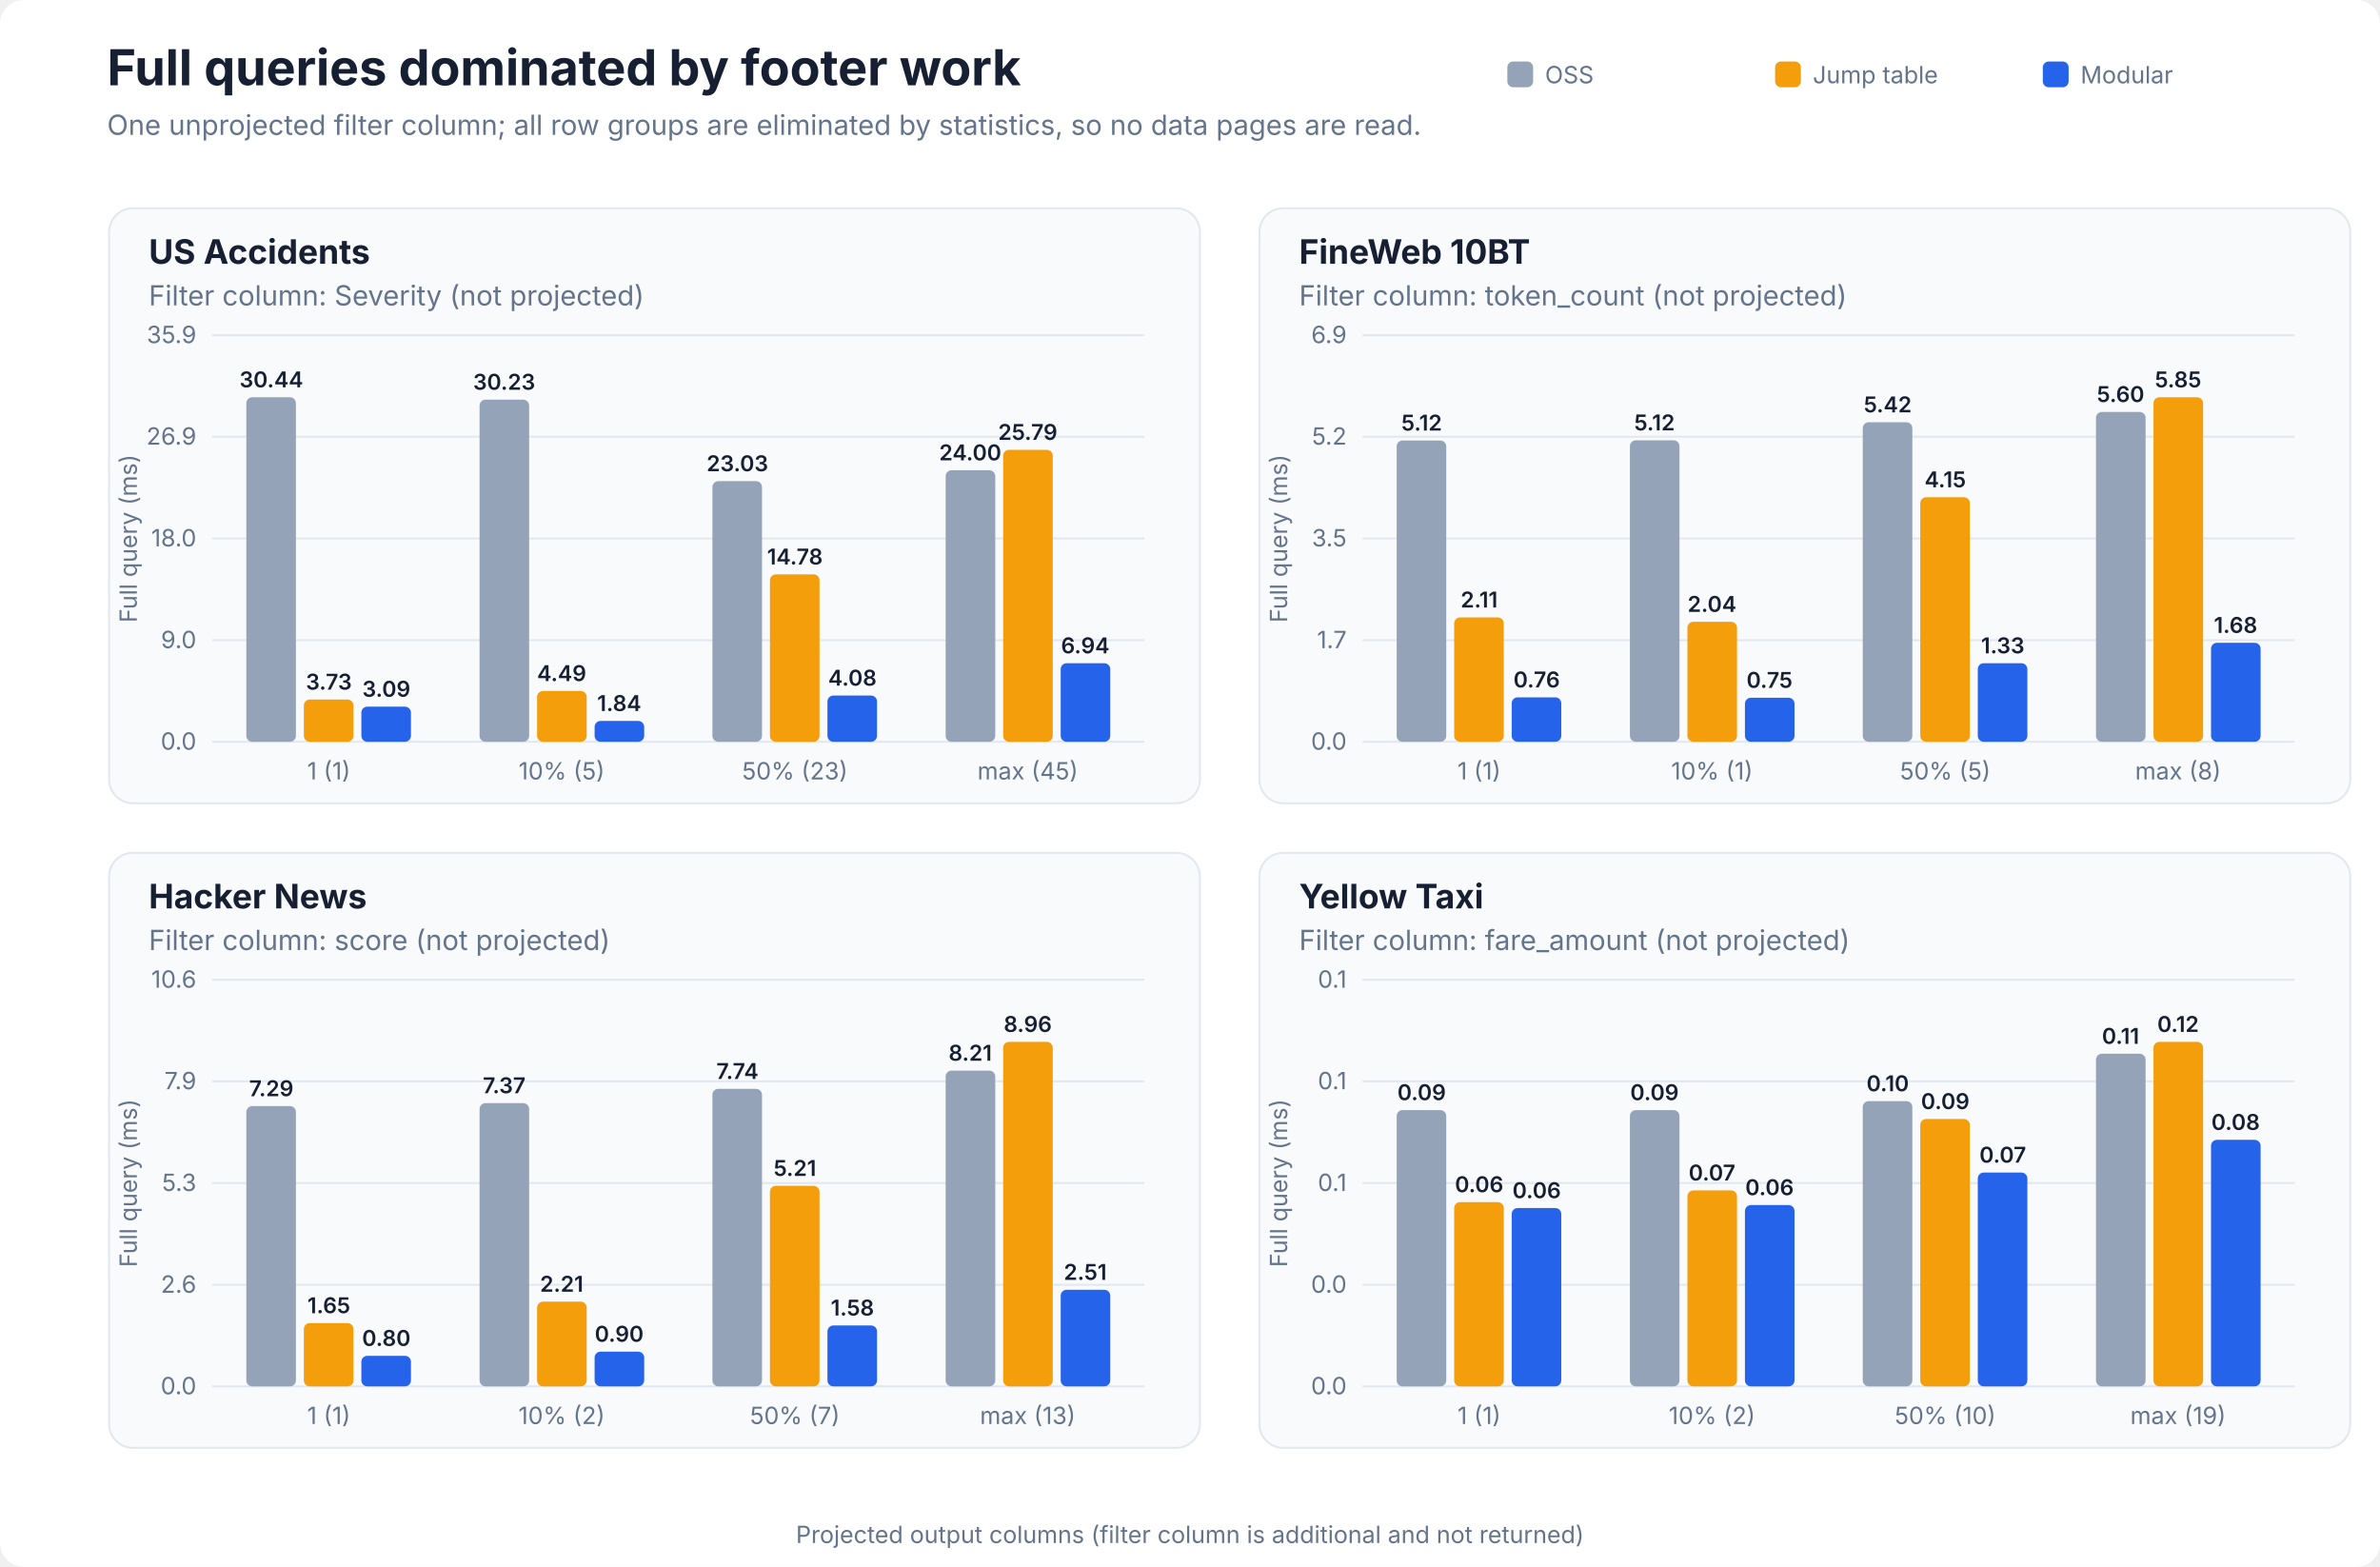
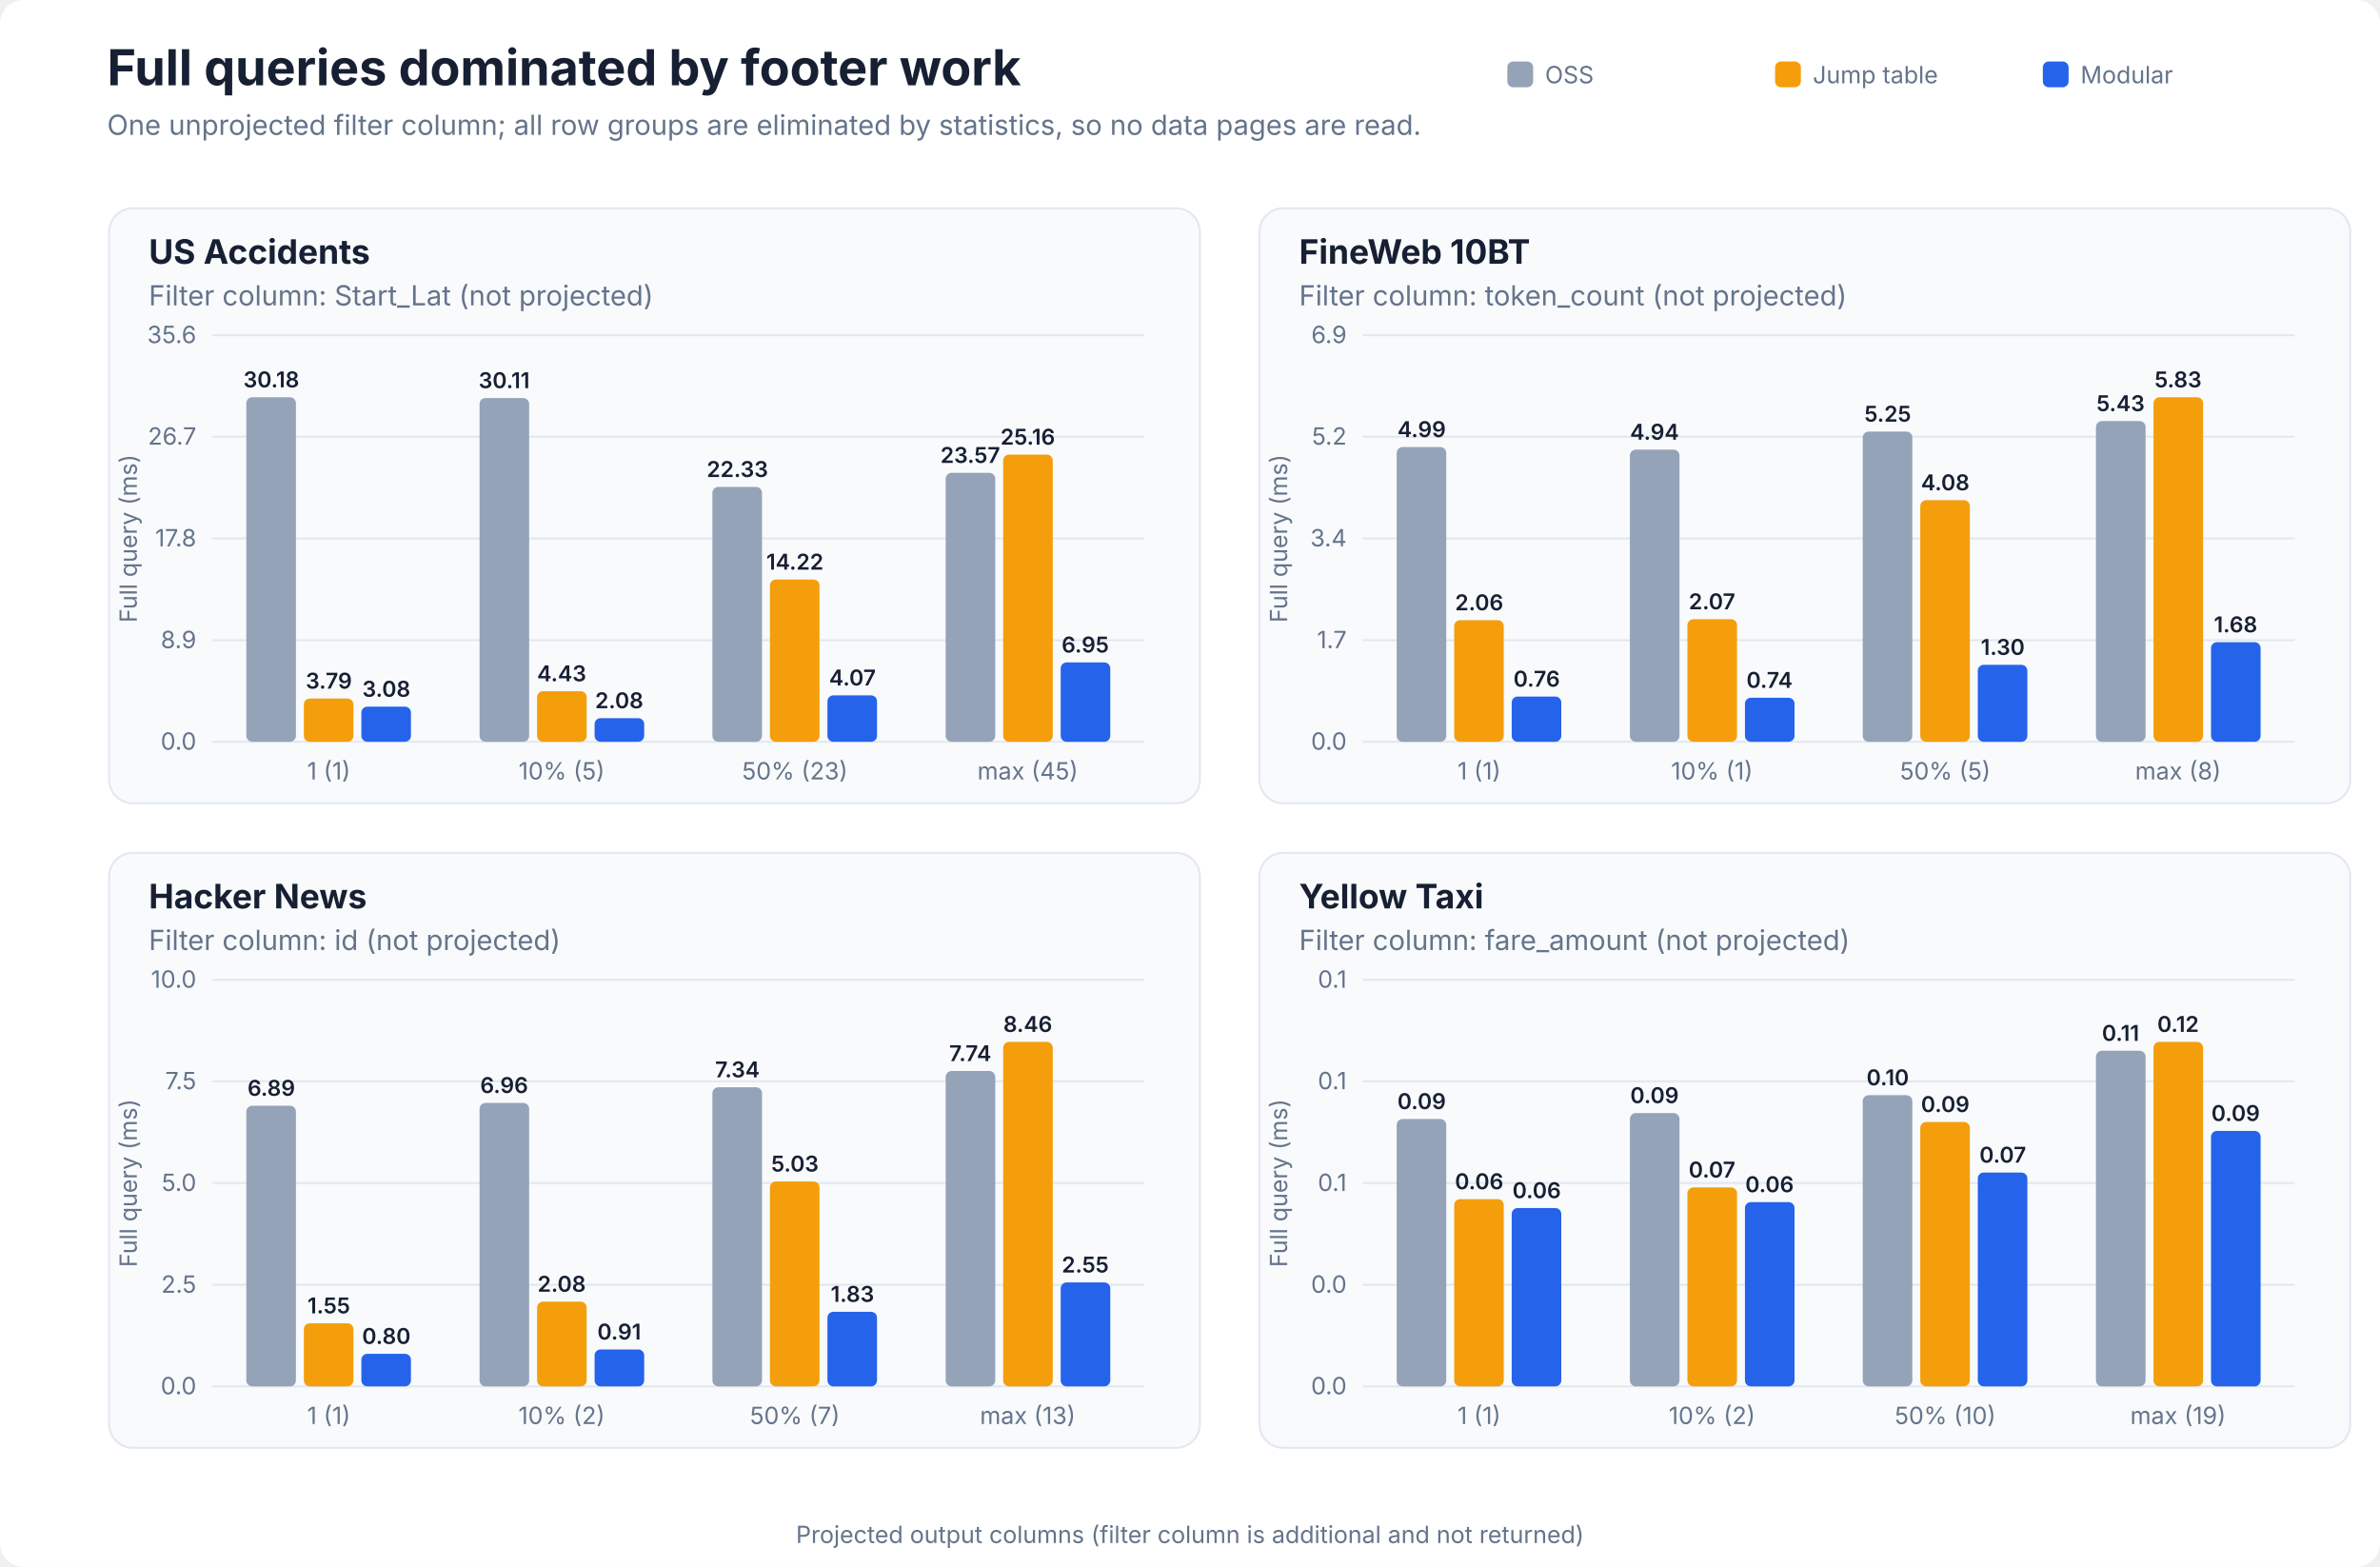
<svg xmlns="http://www.w3.org/2000/svg" width="1200" height="790" viewBox="0 0 1200 790">
  <style>
text { font-family: Inter, ui-sans-serif, system-ui, sans-serif; fill: #172033; }
.title { font-size: 25px; font-weight: 700; }
.subtitle { font-size: 14px; fill: #64748b; }
.panel-title { font-size: 17px; font-weight: 650; }
.axis { font-size: 12px; fill: #64748b; }
.value { font-size: 11px; font-weight: 600; }
.grid { stroke: #e2e8f0; stroke-width: 1; }
</style>
  <rect width="1200" height="790" fill="#ffffff" rx="12" />
  <text class="title" x="54" y="43">Full queries dominated by footer work</text>
  <text class="subtitle" x="54" y="68">One unprojected filter column; all row groups are eliminated by statistics, so no data pages are read.</text>
  <rect x="760" y="31" width="13" height="13" rx="3" fill="#94a3b8" />
  <text class="axis" x="779" y="42">OSS</text>
  <rect x="895" y="31" width="13" height="13" rx="3" fill="#f59e0b" />
  <text class="axis" x="914" y="42">Jump table</text>
  <rect x="1030" y="31" width="13" height="13" rx="3" fill="#2563eb" />
  <text class="axis" x="1049" y="42">Modular</text>
  <rect x="55" y="105" width="550" height="300" rx="12" fill="#f8fafc" stroke="#e2e8f0" />
  <text class="panel-title" x="75" y="133">US Accidents</text>
-   <text class="subtitle" x="75" y="154">Filter column: Severity (not projected)</text>
+   <text class="subtitle" x="75" y="154">Filter column: Start_Lat (not projected)</text>
  <line class="grid" x1="107" y1="374.0" x2="577" y2="374.0" />
  <text class="axis" x="99" y="378.0" text-anchor="end">0.0</text>
  <line class="grid" x1="107" y1="322.8" x2="577" y2="322.8" />
-   <text class="axis" x="99" y="326.8" text-anchor="end">9.0</text>
+   <text class="axis" x="99" y="326.8" text-anchor="end">8.9</text>
  <line class="grid" x1="107" y1="271.5" x2="577" y2="271.5" />
-   <text class="axis" x="99" y="275.5" text-anchor="end">18.0</text>
+   <text class="axis" x="99" y="275.5" text-anchor="end">17.8</text>
  <line class="grid" x1="107" y1="220.2" x2="577" y2="220.2" />
-   <text class="axis" x="99" y="224.2" text-anchor="end">26.9</text>
+   <text class="axis" x="99" y="224.2" text-anchor="end">26.7</text>
  <line class="grid" x1="107" y1="169.0" x2="577" y2="169.0" />
-   <text class="axis" x="99" y="173.0" text-anchor="end">35.9</text>
+   <text class="axis" x="99" y="173.0" text-anchor="end">35.6</text>
  <text class="axis" x="165.8" y="393" text-anchor="middle">1 (1)</text>
  <rect x="124.2" y="200.3" width="25" height="173.7" rx="3" fill="#94a3b8" />
-   <text class="value" x="136.8" y="195.3" text-anchor="middle">30.44</text>
-   <rect x="153.2" y="352.7" width="25" height="21.3" rx="3" fill="#f59e0b" />
-   <text class="value" x="165.8" y="347.7" text-anchor="middle">3.73</text>
+   <text class="value" x="136.8" y="195.3" text-anchor="middle">30.18</text>
+   <rect x="153.2" y="352.2" width="25" height="21.8" rx="3" fill="#f59e0b" />
+   <text class="value" x="165.8" y="347.2" text-anchor="middle">3.79</text>
  <rect x="182.2" y="356.3" width="25" height="17.7" rx="3" fill="#2563eb" />
-   <text class="value" x="194.8" y="351.3" text-anchor="middle">3.09</text>
+   <text class="value" x="194.8" y="351.3" text-anchor="middle">3.08</text>
  <text class="axis" x="283.2" y="393" text-anchor="middle">10% (5)</text>
-   <rect x="241.8" y="201.5" width="25" height="172.5" rx="3" fill="#94a3b8" />
-   <text class="value" x="254.2" y="196.5" text-anchor="middle">30.23</text>
-   <rect x="270.8" y="348.4" width="25" height="25.6" rx="3" fill="#f59e0b" />
-   <text class="value" x="283.2" y="343.4" text-anchor="middle">4.49</text>
-   <rect x="299.8" y="363.5" width="25" height="10.5" rx="3" fill="#2563eb" />
-   <text class="value" x="312.2" y="358.5" text-anchor="middle">1.84</text>
+   <rect x="241.8" y="200.7" width="25" height="173.3" rx="3" fill="#94a3b8" />
+   <text class="value" x="254.2" y="195.7" text-anchor="middle">30.11</text>
+   <rect x="270.8" y="348.5" width="25" height="25.5" rx="3" fill="#f59e0b" />
+   <text class="value" x="283.2" y="343.5" text-anchor="middle">4.43</text>
+   <rect x="299.8" y="362.1" width="25" height="11.9" rx="3" fill="#2563eb" />
+   <text class="value" x="312.2" y="357.1" text-anchor="middle">2.08</text>
  <text class="axis" x="400.8" y="393" text-anchor="middle">50% (23)</text>
-   <rect x="359.2" y="242.6" width="25" height="131.4" rx="3" fill="#94a3b8" />
-   <text class="value" x="371.8" y="237.6" text-anchor="middle">23.03</text>
-   <rect x="388.2" y="289.6" width="25" height="84.4" rx="3" fill="#f59e0b" />
-   <text class="value" x="400.8" y="284.6" text-anchor="middle">14.78</text>
-   <rect x="417.2" y="350.7" width="25" height="23.3" rx="3" fill="#2563eb" />
-   <text class="value" x="429.8" y="345.7" text-anchor="middle">4.08</text>
+   <rect x="359.2" y="245.5" width="25" height="128.5" rx="3" fill="#94a3b8" />
+   <text class="value" x="371.8" y="240.5" text-anchor="middle">22.33</text>
+   <rect x="388.2" y="292.2" width="25" height="81.8" rx="3" fill="#f59e0b" />
+   <text class="value" x="400.8" y="287.2" text-anchor="middle">14.22</text>
+   <rect x="417.2" y="350.6" width="25" height="23.4" rx="3" fill="#2563eb" />
+   <text class="value" x="429.8" y="345.6" text-anchor="middle">4.07</text>
  <text class="axis" x="518.2" y="393" text-anchor="middle">max (45)</text>
-   <rect x="476.8" y="237.1" width="25" height="136.9" rx="3" fill="#94a3b8" />
-   <text class="value" x="489.2" y="232.1" text-anchor="middle">24.00</text>
-   <rect x="505.8" y="226.8" width="25" height="147.2" rx="3" fill="#f59e0b" />
-   <text class="value" x="518.2" y="221.8" text-anchor="middle">25.79</text>
-   <rect x="534.8" y="334.4" width="25" height="39.6" rx="3" fill="#2563eb" />
-   <text class="value" x="547.2" y="329.4" text-anchor="middle">6.94</text>
+   <rect x="476.8" y="238.4" width="25" height="135.6" rx="3" fill="#94a3b8" />
+   <text class="value" x="489.2" y="233.4" text-anchor="middle">23.57</text>
+   <rect x="505.8" y="229.2" width="25" height="144.8" rx="3" fill="#f59e0b" />
+   <text class="value" x="518.2" y="224.2" text-anchor="middle">25.16</text>
+   <rect x="534.8" y="334.0" width="25" height="40.0" rx="3" fill="#2563eb" />
+   <text class="value" x="547.2" y="329.0" text-anchor="middle">6.95</text>
  <text class="axis" transform="translate(69,271.5) rotate(-90)" text-anchor="middle">Full query (ms)</text>
  <rect x="635" y="105" width="550" height="300" rx="12" fill="#f8fafc" stroke="#e2e8f0" />
  <text class="panel-title" x="655" y="133">FineWeb 10BT</text>
  <text class="subtitle" x="655" y="154">Filter column: token_count (not projected)</text>
  <line class="grid" x1="687" y1="374.0" x2="1157" y2="374.0" />
  <text class="axis" x="679" y="378.0" text-anchor="end">0.0</text>
  <line class="grid" x1="687" y1="322.8" x2="1157" y2="322.8" />
  <text class="axis" x="679" y="326.8" text-anchor="end">1.7</text>
  <line class="grid" x1="687" y1="271.5" x2="1157" y2="271.5" />
-   <text class="axis" x="679" y="275.5" text-anchor="end">3.5</text>
+   <text class="axis" x="679" y="275.5" text-anchor="end">3.4</text>
  <line class="grid" x1="687" y1="220.2" x2="1157" y2="220.2" />
  <text class="axis" x="679" y="224.2" text-anchor="end">5.2</text>
  <line class="grid" x1="687" y1="169.0" x2="1157" y2="169.0" />
  <text class="axis" x="679" y="173.0" text-anchor="end">6.9</text>
  <text class="axis" x="745.8" y="393" text-anchor="middle">1 (1)</text>
-   <rect x="704.2" y="222.1" width="25" height="151.9" rx="3" fill="#94a3b8" />
-   <text class="value" x="716.8" y="217.1" text-anchor="middle">5.12</text>
-   <rect x="733.2" y="311.3" width="25" height="62.7" rx="3" fill="#f59e0b" />
-   <text class="value" x="745.8" y="306.3" text-anchor="middle">2.11</text>
-   <rect x="762.2" y="351.6" width="25" height="22.4" rx="3" fill="#2563eb" />
-   <text class="value" x="774.8" y="346.6" text-anchor="middle">0.76</text>
+   <rect x="704.2" y="225.4" width="25" height="148.6" rx="3" fill="#94a3b8" />
+   <text class="value" x="716.8" y="220.4" text-anchor="middle">4.99</text>
+   <rect x="733.2" y="312.7" width="25" height="61.3" rx="3" fill="#f59e0b" />
+   <text class="value" x="745.8" y="307.7" text-anchor="middle">2.06</text>
+   <rect x="762.2" y="351.2" width="25" height="22.8" rx="3" fill="#2563eb" />
+   <text class="value" x="774.8" y="346.2" text-anchor="middle">0.76</text>
  <text class="axis" x="863.2" y="393" text-anchor="middle">10% (1)</text>
-   <rect x="821.8" y="222.0" width="25" height="152.0" rx="3" fill="#94a3b8" />
-   <text class="value" x="834.2" y="217.0" text-anchor="middle">5.12</text>
-   <rect x="850.8" y="313.5" width="25" height="60.5" rx="3" fill="#f59e0b" />
-   <text class="value" x="863.2" y="308.5" text-anchor="middle">2.04</text>
+   <rect x="821.8" y="226.7" width="25" height="147.3" rx="3" fill="#94a3b8" />
+   <text class="value" x="834.2" y="221.7" text-anchor="middle">4.94</text>
+   <rect x="850.8" y="312.2" width="25" height="61.8" rx="3" fill="#f59e0b" />
+   <text class="value" x="863.2" y="307.2" text-anchor="middle">2.07</text>
  <rect x="879.8" y="351.8" width="25" height="22.2" rx="3" fill="#2563eb" />
-   <text class="value" x="892.2" y="346.8" text-anchor="middle">0.75</text>
+   <text class="value" x="892.2" y="346.8" text-anchor="middle">0.74</text>
  <text class="axis" x="980.8" y="393" text-anchor="middle">50% (5)</text>
-   <rect x="939.2" y="212.9" width="25" height="161.1" rx="3" fill="#94a3b8" />
-   <text class="value" x="951.8" y="207.9" text-anchor="middle">5.42</text>
-   <rect x="968.2" y="250.7" width="25" height="123.3" rx="3" fill="#f59e0b" />
-   <text class="value" x="980.8" y="245.7" text-anchor="middle">4.15</text>
-   <rect x="997.2" y="334.4" width="25" height="39.6" rx="3" fill="#2563eb" />
-   <text class="value" x="1009.8" y="329.4" text-anchor="middle">1.33</text>
+   <rect x="939.2" y="217.6" width="25" height="156.4" rx="3" fill="#94a3b8" />
+   <text class="value" x="951.8" y="212.6" text-anchor="middle">5.25</text>
+   <rect x="968.2" y="252.2" width="25" height="121.8" rx="3" fill="#f59e0b" />
+   <text class="value" x="980.8" y="247.2" text-anchor="middle">4.08</text>
+   <rect x="997.2" y="335.2" width="25" height="38.8" rx="3" fill="#2563eb" />
+   <text class="value" x="1009.8" y="330.2" text-anchor="middle">1.30</text>
  <text class="axis" x="1098.2" y="393" text-anchor="middle">max (8)</text>
-   <rect x="1056.8" y="207.7" width="25" height="166.3" rx="3" fill="#94a3b8" />
-   <text class="value" x="1069.2" y="202.7" text-anchor="middle">5.60</text>
+   <rect x="1056.8" y="212.3" width="25" height="161.7" rx="3" fill="#94a3b8" />
+   <text class="value" x="1069.2" y="207.3" text-anchor="middle">5.43</text>
  <rect x="1085.8" y="200.3" width="25" height="173.7" rx="3" fill="#f59e0b" />
-   <text class="value" x="1098.2" y="195.3" text-anchor="middle">5.85</text>
-   <rect x="1114.8" y="324.1" width="25" height="49.9" rx="3" fill="#2563eb" />
-   <text class="value" x="1127.2" y="319.1" text-anchor="middle">1.68</text>
+   <text class="value" x="1098.2" y="195.3" text-anchor="middle">5.83</text>
+   <rect x="1114.8" y="323.8" width="25" height="50.2" rx="3" fill="#2563eb" />
+   <text class="value" x="1127.2" y="318.8" text-anchor="middle">1.68</text>
  <text class="axis" transform="translate(649,271.5) rotate(-90)" text-anchor="middle">Full query (ms)</text>
  <rect x="55" y="430" width="550" height="300" rx="12" fill="#f8fafc" stroke="#e2e8f0" />
  <text class="panel-title" x="75" y="458">Hacker News</text>
-   <text class="subtitle" x="75" y="479">Filter column: score (not projected)</text>
+   <text class="subtitle" x="75" y="479">Filter column: id (not projected)</text>
  <line class="grid" x1="107" y1="699.0" x2="577" y2="699.0" />
  <text class="axis" x="99" y="703.0" text-anchor="end">0.0</text>
  <line class="grid" x1="107" y1="647.8" x2="577" y2="647.8" />
-   <text class="axis" x="99" y="651.8" text-anchor="end">2.6</text>
+   <text class="axis" x="99" y="651.8" text-anchor="end">2.5</text>
  <line class="grid" x1="107" y1="596.5" x2="577" y2="596.5" />
-   <text class="axis" x="99" y="600.5" text-anchor="end">5.3</text>
+   <text class="axis" x="99" y="600.5" text-anchor="end">5.0</text>
  <line class="grid" x1="107" y1="545.2" x2="577" y2="545.2" />
-   <text class="axis" x="99" y="549.2" text-anchor="end">7.9</text>
+   <text class="axis" x="99" y="549.2" text-anchor="end">7.5</text>
  <line class="grid" x1="107" y1="494.0" x2="577" y2="494.0" />
-   <text class="axis" x="99" y="498.0" text-anchor="end">10.6</text>
+   <text class="axis" x="99" y="498.0" text-anchor="end">10.0</text>
  <text class="axis" x="165.8" y="718" text-anchor="middle">1 (1)</text>
-   <rect x="124.2" y="557.7" width="25" height="141.3" rx="3" fill="#94a3b8" />
-   <text class="value" x="136.8" y="552.7" text-anchor="middle">7.29</text>
-   <rect x="153.2" y="667.1" width="25" height="31.9" rx="3" fill="#f59e0b" />
-   <text class="value" x="165.8" y="662.1" text-anchor="middle">1.65</text>
-   <rect x="182.2" y="683.6" width="25" height="15.4" rx="3" fill="#2563eb" />
-   <text class="value" x="194.8" y="678.6" text-anchor="middle">0.80</text>
+   <rect x="124.2" y="557.5" width="25" height="141.5" rx="3" fill="#94a3b8" />
+   <text class="value" x="136.8" y="552.5" text-anchor="middle">6.89</text>
+   <rect x="153.2" y="667.2" width="25" height="31.8" rx="3" fill="#f59e0b" />
+   <text class="value" x="165.8" y="662.2" text-anchor="middle">1.55</text>
+   <rect x="182.2" y="682.6" width="25" height="16.4" rx="3" fill="#2563eb" />
+   <text class="value" x="194.8" y="677.6" text-anchor="middle">0.80</text>
  <text class="axis" x="283.2" y="718" text-anchor="middle">10% (2)</text>
-   <rect x="241.8" y="556.2" width="25" height="142.8" rx="3" fill="#94a3b8" />
-   <text class="value" x="254.2" y="551.2" text-anchor="middle">7.37</text>
+   <rect x="241.8" y="556.1" width="25" height="142.9" rx="3" fill="#94a3b8" />
+   <text class="value" x="254.2" y="551.1" text-anchor="middle">6.96</text>
  <rect x="270.8" y="656.3" width="25" height="42.7" rx="3" fill="#f59e0b" />
-   <text class="value" x="283.2" y="651.3" text-anchor="middle">2.21</text>
-   <rect x="299.8" y="681.5" width="25" height="17.5" rx="3" fill="#2563eb" />
-   <text class="value" x="312.2" y="676.5" text-anchor="middle">0.90</text>
+   <text class="value" x="283.2" y="651.3" text-anchor="middle">2.08</text>
+   <rect x="299.8" y="680.4" width="25" height="18.6" rx="3" fill="#2563eb" />
+   <text class="value" x="312.2" y="675.4" text-anchor="middle">0.91</text>
  <text class="axis" x="400.8" y="718" text-anchor="middle">50% (7)</text>
-   <rect x="359.2" y="549.0" width="25" height="150.0" rx="3" fill="#94a3b8" />
-   <text class="value" x="371.8" y="544.0" text-anchor="middle">7.74</text>
-   <rect x="388.2" y="597.9" width="25" height="101.1" rx="3" fill="#f59e0b" />
-   <text class="value" x="400.8" y="592.9" text-anchor="middle">5.21</text>
-   <rect x="417.2" y="668.3" width="25" height="30.7" rx="3" fill="#2563eb" />
-   <text class="value" x="429.8" y="663.3" text-anchor="middle">1.58</text>
+   <rect x="359.2" y="548.2" width="25" height="150.8" rx="3" fill="#94a3b8" />
+   <text class="value" x="371.8" y="543.2" text-anchor="middle">7.34</text>
+   <rect x="388.2" y="595.7" width="25" height="103.3" rx="3" fill="#f59e0b" />
+   <text class="value" x="400.8" y="590.7" text-anchor="middle">5.03</text>
+   <rect x="417.2" y="661.4" width="25" height="37.6" rx="3" fill="#2563eb" />
+   <text class="value" x="429.8" y="656.4" text-anchor="middle">1.83</text>
  <text class="axis" x="518.2" y="718" text-anchor="middle">max (13)</text>
-   <rect x="476.8" y="539.8" width="25" height="159.2" rx="3" fill="#94a3b8" />
-   <text class="value" x="489.2" y="534.8" text-anchor="middle">8.21</text>
+   <rect x="476.8" y="540.0" width="25" height="159.0" rx="3" fill="#94a3b8" />
+   <text class="value" x="489.2" y="535.0" text-anchor="middle">7.74</text>
  <rect x="505.8" y="525.3" width="25" height="173.7" rx="3" fill="#f59e0b" />
-   <text class="value" x="518.2" y="520.3" text-anchor="middle">8.96</text>
-   <rect x="534.8" y="650.3" width="25" height="48.7" rx="3" fill="#2563eb" />
-   <text class="value" x="547.2" y="645.3" text-anchor="middle">2.51</text>
+   <text class="value" x="518.2" y="520.3" text-anchor="middle">8.46</text>
+   <rect x="534.8" y="646.6" width="25" height="52.4" rx="3" fill="#2563eb" />
+   <text class="value" x="547.2" y="641.6" text-anchor="middle">2.55</text>
  <text class="axis" transform="translate(69,596.5) rotate(-90)" text-anchor="middle">Full query (ms)</text>
  <rect x="635" y="430" width="550" height="300" rx="12" fill="#f8fafc" stroke="#e2e8f0" />
  <text class="panel-title" x="655" y="458">Yellow Taxi</text>
  <text class="subtitle" x="655" y="479">Filter column: fare_amount (not projected)</text>
  <line class="grid" x1="687" y1="699.0" x2="1157" y2="699.0" />
  <text class="axis" x="679" y="703.0" text-anchor="end">0.0</text>
  <line class="grid" x1="687" y1="647.8" x2="1157" y2="647.8" />
  <text class="axis" x="679" y="651.8" text-anchor="end">0.0</text>
  <line class="grid" x1="687" y1="596.5" x2="1157" y2="596.5" />
  <text class="axis" x="679" y="600.5" text-anchor="end">0.1</text>
  <line class="grid" x1="687" y1="545.2" x2="1157" y2="545.2" />
  <text class="axis" x="679" y="549.2" text-anchor="end">0.1</text>
  <line class="grid" x1="687" y1="494.0" x2="1157" y2="494.0" />
  <text class="axis" x="679" y="498.0" text-anchor="end">0.1</text>
  <text class="axis" x="745.8" y="718" text-anchor="middle">1 (1)</text>
-   <rect x="704.2" y="559.7" width="25" height="139.3" rx="3" fill="#94a3b8" />
-   <text class="value" x="716.8" y="554.7" text-anchor="middle">0.09</text>
-   <rect x="733.2" y="606.1" width="25" height="92.9" rx="3" fill="#f59e0b" />
-   <text class="value" x="745.8" y="601.1" text-anchor="middle">0.06</text>
+   <rect x="704.2" y="564.2" width="25" height="134.8" rx="3" fill="#94a3b8" />
+   <text class="value" x="716.8" y="559.2" text-anchor="middle">0.09</text>
+   <rect x="733.2" y="604.6" width="25" height="94.4" rx="3" fill="#f59e0b" />
+   <text class="value" x="745.8" y="599.6" text-anchor="middle">0.06</text>
  <rect x="762.2" y="609.1" width="25" height="89.9" rx="3" fill="#2563eb" />
  <text class="value" x="774.8" y="604.1" text-anchor="middle">0.06</text>
  <text class="axis" x="863.2" y="718" text-anchor="middle">10% (2)</text>
-   <rect x="821.8" y="559.7" width="25" height="139.3" rx="3" fill="#94a3b8" />
-   <text class="value" x="834.2" y="554.7" text-anchor="middle">0.09</text>
-   <rect x="850.8" y="600.2" width="25" height="98.8" rx="3" fill="#f59e0b" />
-   <text class="value" x="863.2" y="595.2" text-anchor="middle">0.07</text>
-   <rect x="879.8" y="607.6" width="25" height="91.4" rx="3" fill="#2563eb" />
-   <text class="value" x="892.2" y="602.6" text-anchor="middle">0.06</text>
+   <rect x="821.8" y="561.2" width="25" height="137.8" rx="3" fill="#94a3b8" />
+   <text class="value" x="834.2" y="556.2" text-anchor="middle">0.09</text>
+   <rect x="850.8" y="598.7" width="25" height="100.3" rx="3" fill="#f59e0b" />
+   <text class="value" x="863.2" y="593.7" text-anchor="middle">0.07</text>
+   <rect x="879.8" y="606.1" width="25" height="92.9" rx="3" fill="#2563eb" />
+   <text class="value" x="892.2" y="601.1" text-anchor="middle">0.06</text>
  <text class="axis" x="980.8" y="718" text-anchor="middle">50% (10)</text>
-   <rect x="939.2" y="555.2" width="25" height="143.8" rx="3" fill="#94a3b8" />
-   <text class="value" x="951.8" y="550.2" text-anchor="middle">0.10</text>
-   <rect x="968.2" y="564.2" width="25" height="134.8" rx="3" fill="#f59e0b" />
-   <text class="value" x="980.8" y="559.2" text-anchor="middle">0.09</text>
+   <rect x="939.2" y="552.2" width="25" height="146.8" rx="3" fill="#94a3b8" />
+   <text class="value" x="951.8" y="547.2" text-anchor="middle">0.10</text>
+   <rect x="968.2" y="565.7" width="25" height="133.3" rx="3" fill="#f59e0b" />
+   <text class="value" x="980.8" y="560.7" text-anchor="middle">0.09</text>
  <rect x="997.2" y="591.2" width="25" height="107.8" rx="3" fill="#2563eb" />
  <text class="value" x="1009.8" y="586.2" text-anchor="middle">0.07</text>
  <text class="axis" x="1098.2" y="718" text-anchor="middle">max (19)</text>
-   <rect x="1056.8" y="531.3" width="25" height="167.7" rx="3" fill="#94a3b8" />
-   <text class="value" x="1069.2" y="526.3" text-anchor="middle">0.11</text>
+   <rect x="1056.8" y="529.8" width="25" height="169.2" rx="3" fill="#94a3b8" />
+   <text class="value" x="1069.2" y="524.8" text-anchor="middle">0.11</text>
  <rect x="1085.8" y="525.3" width="25" height="173.7" rx="3" fill="#f59e0b" />
  <text class="value" x="1098.2" y="520.3" text-anchor="middle">0.12</text>
-   <rect x="1114.8" y="574.7" width="25" height="124.3" rx="3" fill="#2563eb" />
-   <text class="value" x="1127.2" y="569.7" text-anchor="middle">0.08</text>
+   <rect x="1114.8" y="570.2" width="25" height="128.8" rx="3" fill="#2563eb" />
+   <text class="value" x="1127.2" y="565.2" text-anchor="middle">0.09</text>
  <text class="axis" transform="translate(649,596.5) rotate(-90)" text-anchor="middle">Full query (ms)</text>
  <text class="axis" x="600" y="778" text-anchor="middle">Projected output columns (filter column is additional and not returned)</text>
</svg>
